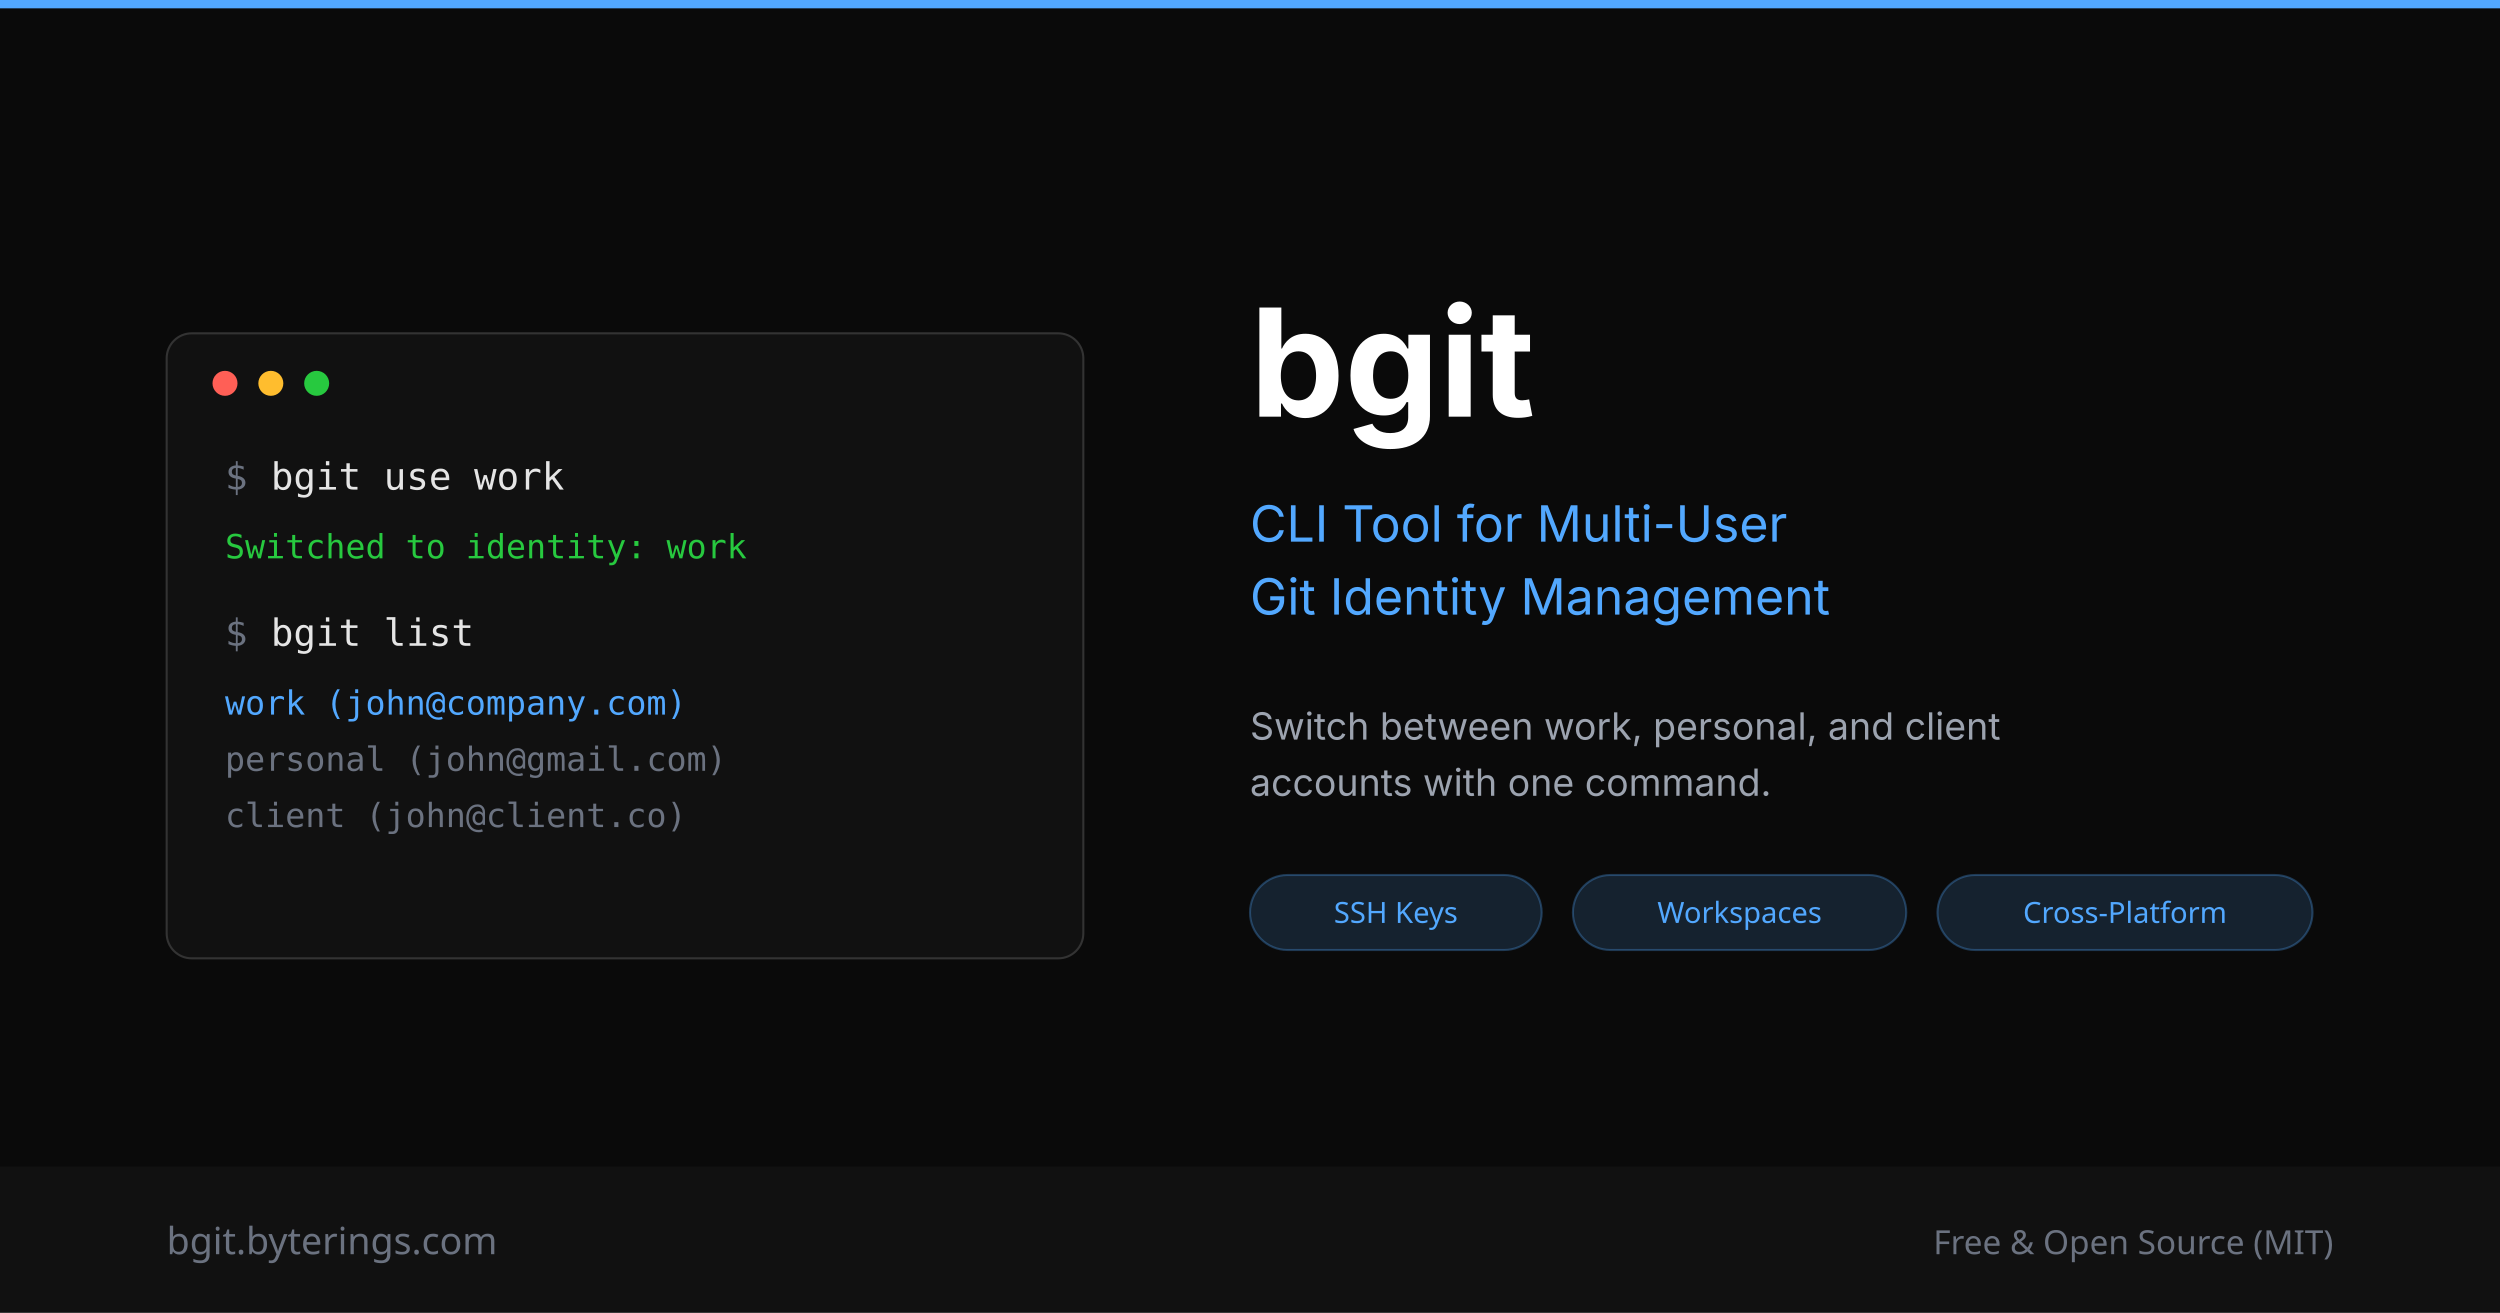
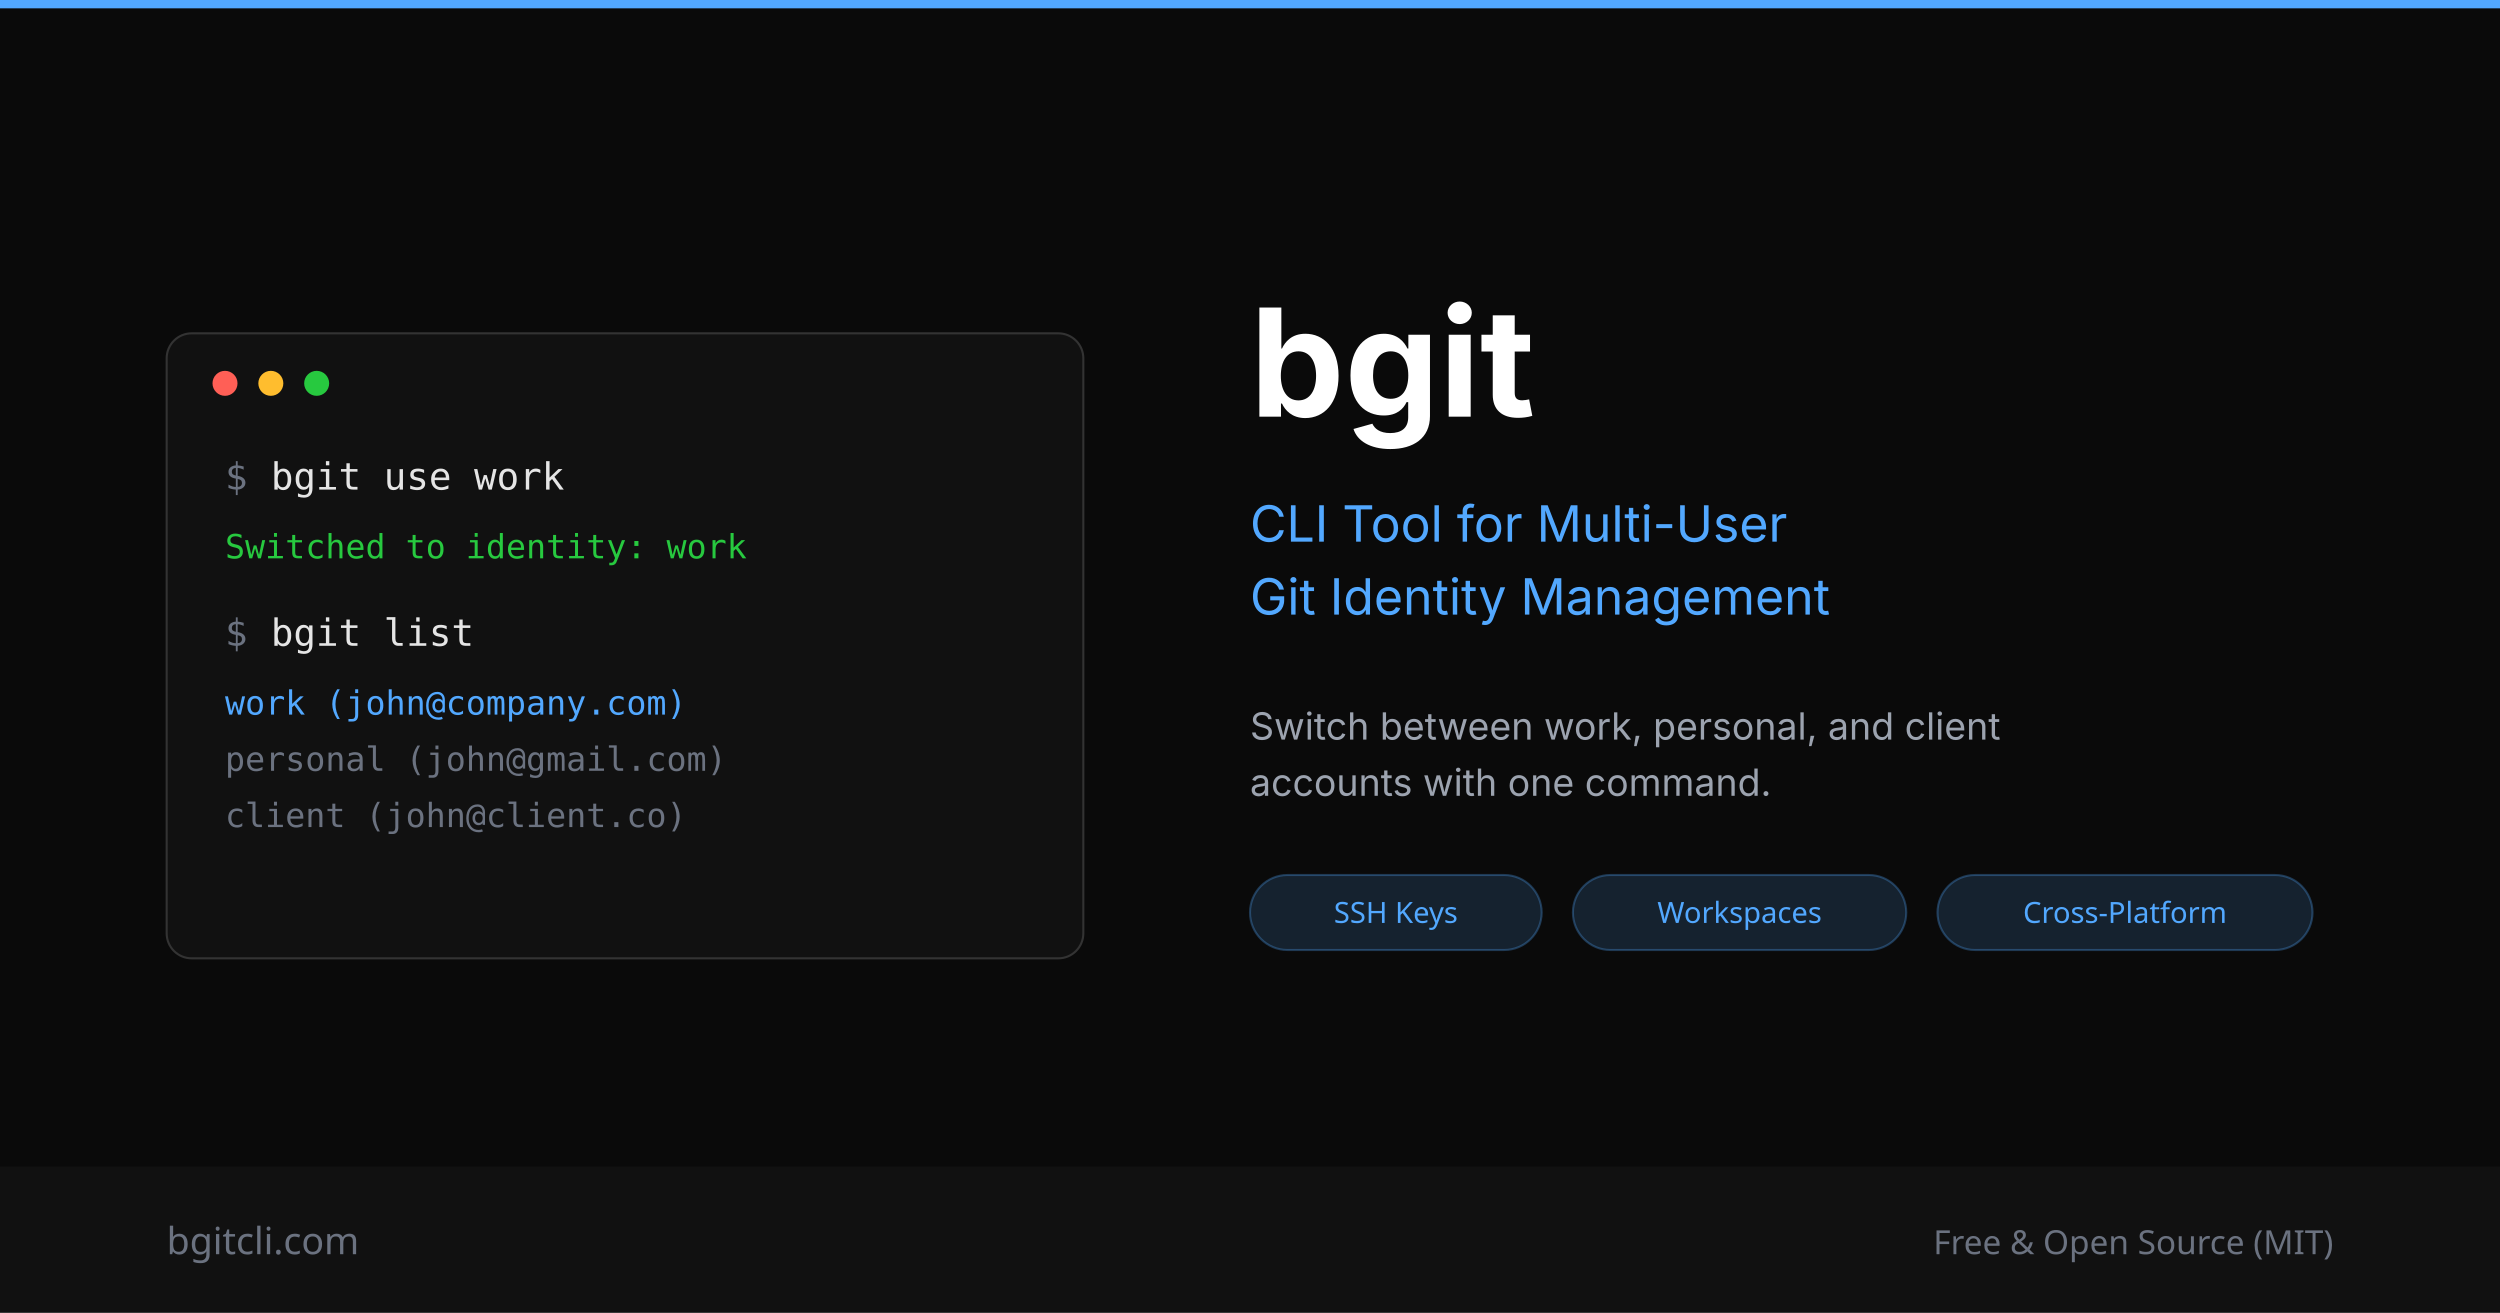
<svg xmlns="http://www.w3.org/2000/svg" width="1200" height="630" viewBox="0 0 1200 630" fill="none">
  <rect width="1200" height="630" fill="#0a0a0a" />
  <rect width="1200" height="630" fill="url(#bg-gradient)" opacity="0.5" />
  <defs>
    <linearGradient id="bg-gradient" x1="0" y1="0" x2="1200" y2="630">
      <stop offset="0%" stop-color="#0a0a0a" />
      <stop offset="50%" stop-color="#111827" />
      <stop offset="100%" stop-color="#0a0a0a" />
    </linearGradient>
  </defs>
  <rect x="0" y="0" width="1200" height="4" fill="#52a8ff" />
  <rect x="80" y="160" width="440" height="300" rx="12" fill="#111111" stroke="#333333" stroke-width="1" />
  <circle cx="108" cy="184" r="6" fill="#ff5f56" />
  <circle cx="130" cy="184" r="6" fill="#ffbd2e" />
  <circle cx="152" cy="184" r="6" fill="#27c93f" />
  <text x="108" y="235" font-family="monospace" font-size="18" fill="#6b7280">$</text>
  <text x="130" y="235" font-family="monospace" font-size="18" fill="#e5e5e5"> bgit use work</text>
  <text x="108" y="268" font-family="monospace" font-size="16" fill="#27c93f">Switched to identity: work</text>
  <text x="108" y="310" font-family="monospace" font-size="18" fill="#6b7280">$</text>
  <text x="130" y="310" font-family="monospace" font-size="18" fill="#e5e5e5"> bgit list</text>
  <text x="108" y="343" font-family="monospace" font-size="16" fill="#52a8ff">  work      (john@company.com)</text>
  <text x="108" y="370" font-family="monospace" font-size="16" fill="#6b7280">  personal  (john@gmail.com)</text>
  <text x="108" y="397" font-family="monospace" font-size="16" fill="#6b7280">  client    (john@client.co)</text>
  <text x="600" y="200" font-family="system-ui, -apple-system, sans-serif" font-size="72" font-weight="bold" fill="#ffffff" text-anchor="start">bgit</text>
  <text x="600" y="260" font-family="system-ui, -apple-system, sans-serif" font-size="24" fill="#52a8ff" text-anchor="start">CLI Tool for Multi-User</text>
  <text x="600" y="295" font-family="system-ui, -apple-system, sans-serif" font-size="24" fill="#52a8ff" text-anchor="start">Git Identity Management</text>
  <text x="600" y="355" font-family="system-ui, -apple-system, sans-serif" font-size="18" fill="#9ca3af" text-anchor="start">Switch between work, personal, and client</text>
  <text x="600" y="382" font-family="system-ui, -apple-system, sans-serif" font-size="18" fill="#9ca3af" text-anchor="start">accounts with one command.</text>
  <rect x="600" y="420" width="140" height="36" rx="18" fill="#52a8ff" fill-opacity="0.15" stroke="#52a8ff" stroke-opacity="0.3" />
  <text x="670" y="443" font-family="system-ui, sans-serif" font-size="14" fill="#52a8ff" text-anchor="middle">SSH Keys</text>
  <rect x="755" y="420" width="160" height="36" rx="18" fill="#52a8ff" fill-opacity="0.15" stroke="#52a8ff" stroke-opacity="0.3" />
  <text x="835" y="443" font-family="system-ui, sans-serif" font-size="14" fill="#52a8ff" text-anchor="middle">Workspaces</text>
  <rect x="930" y="420" width="180" height="36" rx="18" fill="#52a8ff" fill-opacity="0.15" stroke="#52a8ff" stroke-opacity="0.3" />
  <text x="1020" y="443" font-family="system-ui, sans-serif" font-size="14" fill="#52a8ff" text-anchor="middle">Cross-Platform</text>
  <rect x="0" y="560" width="1200" height="70" fill="#111111" />
-   <text x="80" y="602" font-family="system-ui, sans-serif" font-size="18" fill="#6b7280">bgit.byterings.com</text>
+   <text x="80" y="602" font-family="system-ui, sans-serif" font-size="18" fill="#6b7280">bgitcli.com</text>
  <text x="1120" y="602" font-family="system-ui, sans-serif" font-size="16" fill="#6b7280" text-anchor="end">Free &amp; Open Source (MIT)</text>
</svg>
